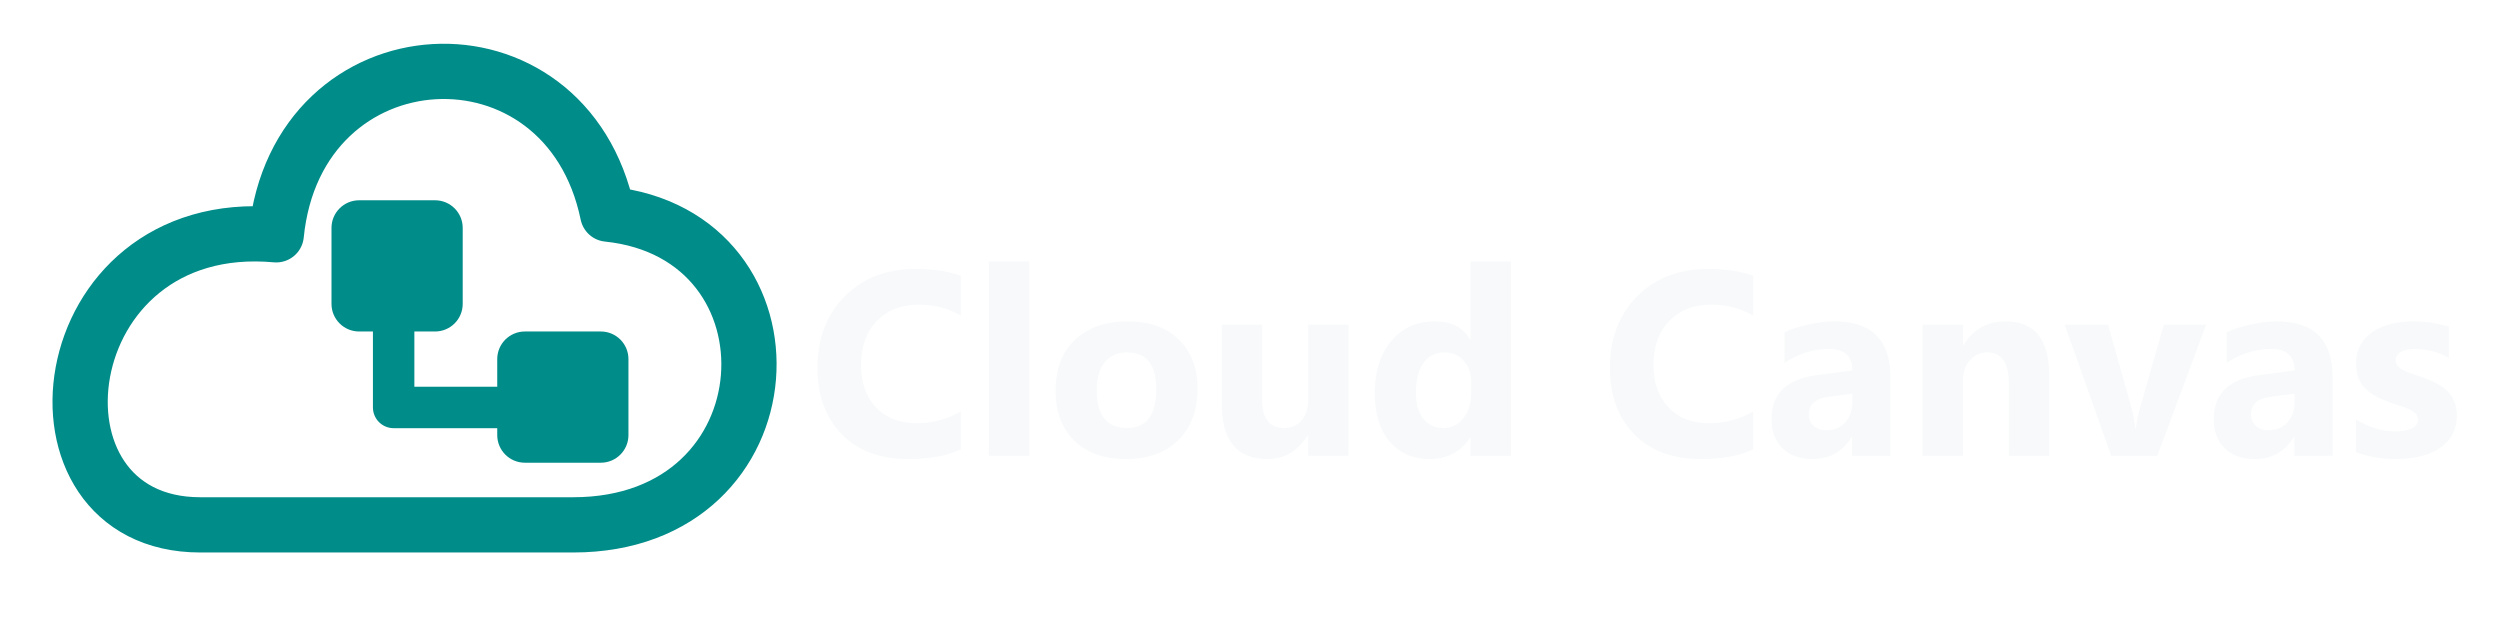
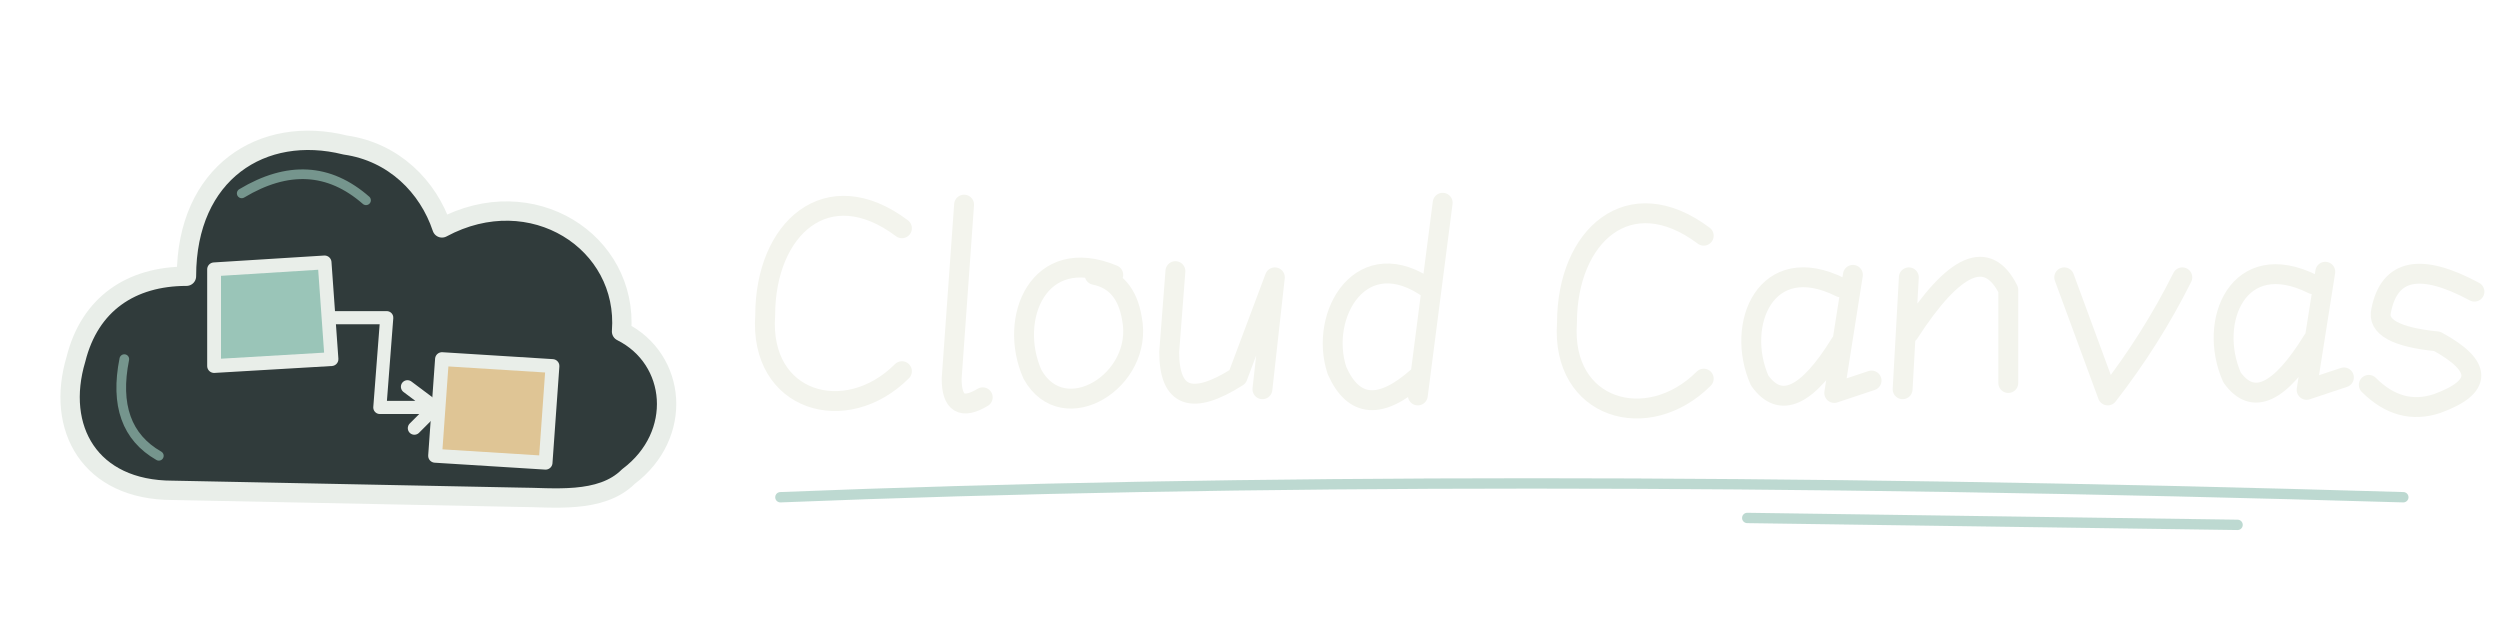
<svg xmlns="http://www.w3.org/2000/svg" viewBox="0 0 362 90" role="img" aria-label="Cloud Canvas">
-   <g fill="none" stroke="#008c89" stroke-linecap="round" stroke-linejoin="round">
-     <path d="M29 76H83C115 76 117 34 88 31C82 2 43 4 40 34C7 31 2 76 29 76Z" stroke-width="8" />
-     <path d="M57 42v17h20" stroke-width="6" />
+   <g stroke="#e9eee9" stroke-linecap="round" stroke-linejoin="round">
+     <path d="M25 71C13 71 8 62 11 52C13 44 19 40 27 40C27 25 38 18 50 21C57 22 62 27 64 33C77 26 91 35 90 48C98 52 99 63 91 69C87 73 80 72 75 72L25 71Z" fill="#303b3b" stroke-width="2.8" />
+     <path d="M18 52Q16 62 23 66M35 28Q45 22 53 29" fill="none" stroke="#9ac5b8" stroke-width="1.4" opacity=".65" />
+     <path d="M31 39L47 38L48 52L31 53Z" fill="#9ac5b8" stroke-width="2" />
+     <path d="M64 52L80 53L79 67L63 66Z" fill="#dfc595" stroke-width="2" />
+     <path d="M48 46L56 46L55 59L62 59M59 56L63 59L60 62" fill="none" stroke-width="1.9" />
  </g>
-   <g fill="#008c89">
-     <rect x="48" y="29" width="19" height="19" rx="4" />
-     <rect x="72" y="48" width="19" height="19" rx="4" />
+   <g transform="translate(109 29) scale(.9)" fill="none" stroke="#f3f4ed" stroke-width="3.2" stroke-linecap="round" stroke-linejoin="round">
+     <path transform="translate(0 -0.5)" d="M24 5C12 -4 2 5 2 19C1 33 15 37 24 28" />
+     <path transform="translate(28 0.7)" d="M6 0L4 28Q4 34 9 31" />
+     <path transform="translate(41 0)" d="M17 12C5 7 0 19 4 28C9 37 22 29 20 19Q19 13 14 12" />
+     <path transform="translate(65 -0.6)" d="M3 12L2 25Q2 36 13 29L19 13L17 31" />
+     <path transform="translate(90 0.4)" d="M19 14C8 6 1 18 4 27Q8 36 17 28M21 0L17 31" />
+     <path transform="translate(129 0.7)" d="M24 5C12 -4 2 5 2 19C1 33 15 37 24 28" />
+     <path transform="translate(157 0)" d="M18 14C6 8 1 20 5 29Q10 36 18 23M20 12L17 31L23 29" />
+     <path transform="translate(183 -0.6)" d="M3 13L2 31M3 22Q14 5 19 15L19 30" />
+     <path transform="translate(209 0.4)" d="M2 12L9 31Q16 22 21 12" />
+     <path transform="translate(233 -0.5)" d="M18 14C6 8 1 20 5 29Q10 36 18 23M20 12L17 31L23 29" />
+     <path transform="translate(259 0.7)" d="M18 14Q5 7 3 17Q2 21 12 22Q23 28 12 32Q6 34 1 29" />
  </g>
-   <path fill="#f7f9fa" d="M139.117 65.054Q136.204 66.464 131.51 66.464Q125.387 66.464 121.88 62.864Q118.373 59.265 118.373 53.271Q118.373 46.889 122.316 42.918Q126.259 38.947 132.549 38.947Q136.445 38.947 139.117 39.931V45.701Q136.445 44.105 133.031 44.105Q129.283 44.105 126.982 46.462Q124.682 48.818 124.682 52.845Q124.682 56.704 126.853 58.996Q129.023 61.287 132.697 61.287Q136.204 61.287 139.117 59.58Z M149.044 66.0H143.181V37.871H149.044Z M163.034 66.464Q158.284 66.464 155.566 63.801Q152.848 61.139 152.848 56.574Q152.848 51.861 155.668 49.199Q158.488 46.536 163.294 46.536Q168.025 46.536 170.716 49.199Q173.406 51.861 173.406 56.24Q173.406 60.972 170.632 63.718Q167.858 66.464 163.034 66.464ZM163.183 51.026Q161.104 51.026 159.954 52.455Q158.804 53.884 158.804 56.5Q158.804 61.974 163.22 61.974Q167.432 61.974 167.432 56.352Q167.432 51.026 163.183 51.026Z M195.264 66.0H189.419V63.105H189.326Q187.155 66.464 183.519 66.464Q176.913 66.464 176.913 58.467V47.0H182.758V57.947Q182.758 61.974 185.949 61.974Q187.526 61.974 188.473 60.87Q189.419 59.766 189.419 57.873V47.0H195.264Z M218.791 66.0H212.928V63.384H212.854Q210.85 66.464 206.972 66.464Q203.409 66.464 201.238 63.95Q199.067 61.436 199.067 56.927Q199.067 52.214 201.461 49.375Q203.854 46.536 207.732 46.536Q211.406 46.536 212.854 49.171H212.928V37.871H218.791ZM213.039 56.76V55.331Q213.039 53.476 211.963 52.251Q210.887 51.026 209.161 51.026Q207.213 51.026 206.118 52.557Q205.023 54.088 205.023 56.76Q205.023 59.265 206.081 60.619Q207.139 61.974 209.013 61.974Q210.794 61.974 211.917 60.545Q213.039 59.116 213.039 56.76Z  M253.859 65.054Q250.946 66.464 246.252 66.464Q240.129 66.464 236.622 62.864Q233.115 59.265 233.115 53.271Q233.115 46.889 237.058 42.918Q241.001 38.947 247.291 38.947Q251.188 38.947 253.859 39.931V45.701Q251.188 44.105 247.773 44.105Q244.025 44.105 241.725 46.462Q239.424 48.818 239.424 52.845Q239.424 56.704 241.595 58.996Q243.766 61.287 247.439 61.287Q250.946 61.287 253.859 59.58Z M273.731 66.0H268.184V63.272H268.109Q266.198 66.464 262.45 66.464Q259.686 66.464 258.099 64.896Q256.513 63.328 256.513 60.712Q256.513 55.183 263.062 54.329L268.221 53.643Q268.221 50.525 264.844 50.525Q261.448 50.525 258.387 52.548V48.132Q259.611 47.501 261.736 47.019Q263.86 46.536 265.604 46.536Q273.731 46.536 273.731 54.645ZM268.221 58.281V57.001L264.77 57.446Q261.912 57.817 261.912 60.025Q261.912 61.027 262.608 61.667Q263.304 62.308 264.491 62.308Q266.143 62.308 267.182 61.167Q268.221 60.025 268.221 58.281Z M296.721 66.0H290.876V55.442Q290.876 51.026 287.722 51.026Q286.2 51.026 285.217 52.195Q284.233 53.364 284.233 55.164V66.0H278.37V47.0H284.233V50.006H284.308Q286.404 46.536 290.412 46.536Q296.721 46.536 296.721 54.366Z M319.45 47.0 312.381 66.0H305.701L298.966 47.0H305.237L308.54 58.708Q309.097 60.693 309.189 62.085H309.264Q309.394 60.768 309.95 58.819L313.327 47.0Z M337.764 66.0H332.216V63.272H332.142Q330.23 66.464 326.482 66.464Q323.718 66.464 322.131 64.896Q320.545 63.328 320.545 60.712Q320.545 55.183 327.095 54.329L332.253 53.643Q332.253 50.525 328.876 50.525Q325.48 50.525 322.419 52.548V48.132Q323.644 47.501 325.768 47.019Q327.893 46.536 329.637 46.536Q337.764 46.536 337.764 54.645ZM332.253 58.281V57.001L328.802 57.446Q325.944 57.817 325.944 60.025Q325.944 61.027 326.64 61.667Q327.336 62.308 328.523 62.308Q330.175 62.308 331.214 61.167Q332.253 60.025 332.253 58.281Z M341.159 65.499V60.749Q342.606 61.621 344.044 62.048Q345.482 62.475 346.763 62.475Q348.321 62.475 349.221 62.048Q350.121 61.621 350.121 60.749Q350.121 60.192 349.713 59.821Q349.305 59.45 348.665 59.172Q348.024 58.894 347.264 58.671Q346.503 58.448 345.798 58.17Q344.666 57.743 343.803 57.251Q342.94 56.76 342.356 56.11Q341.771 55.461 341.465 54.607Q341.159 53.754 341.159 52.585Q341.159 50.989 341.855 49.839Q342.551 48.688 343.71 47.956Q344.87 47.223 346.364 46.879Q347.857 46.536 349.472 46.536Q350.733 46.536 352.032 46.731Q353.331 46.926 354.593 47.297V51.824Q353.479 51.175 352.208 50.85Q350.938 50.525 349.713 50.525Q349.138 50.525 348.627 50.627Q348.117 50.729 347.728 50.924Q347.338 51.119 347.115 51.425Q346.893 51.731 346.893 52.121Q346.893 52.641 347.227 53.012Q347.561 53.383 348.099 53.652Q348.637 53.921 349.295 54.134Q349.954 54.348 350.604 54.57Q351.772 54.979 352.719 55.461Q353.665 55.943 354.342 56.593Q355.02 57.242 355.381 58.114Q355.743 58.986 355.743 60.192Q355.743 61.881 355.01 63.078Q354.277 64.274 353.062 65.026Q351.847 65.777 350.26 66.121Q348.674 66.464 346.967 66.464Q343.831 66.464 341.159 65.499Z" />
+   <path d="M113 72Q213 68 348 72M253 75L324 76" fill="none" stroke="#9ac5b8" stroke-width="1.5" stroke-linecap="round" opacity=".65" />
</svg>
